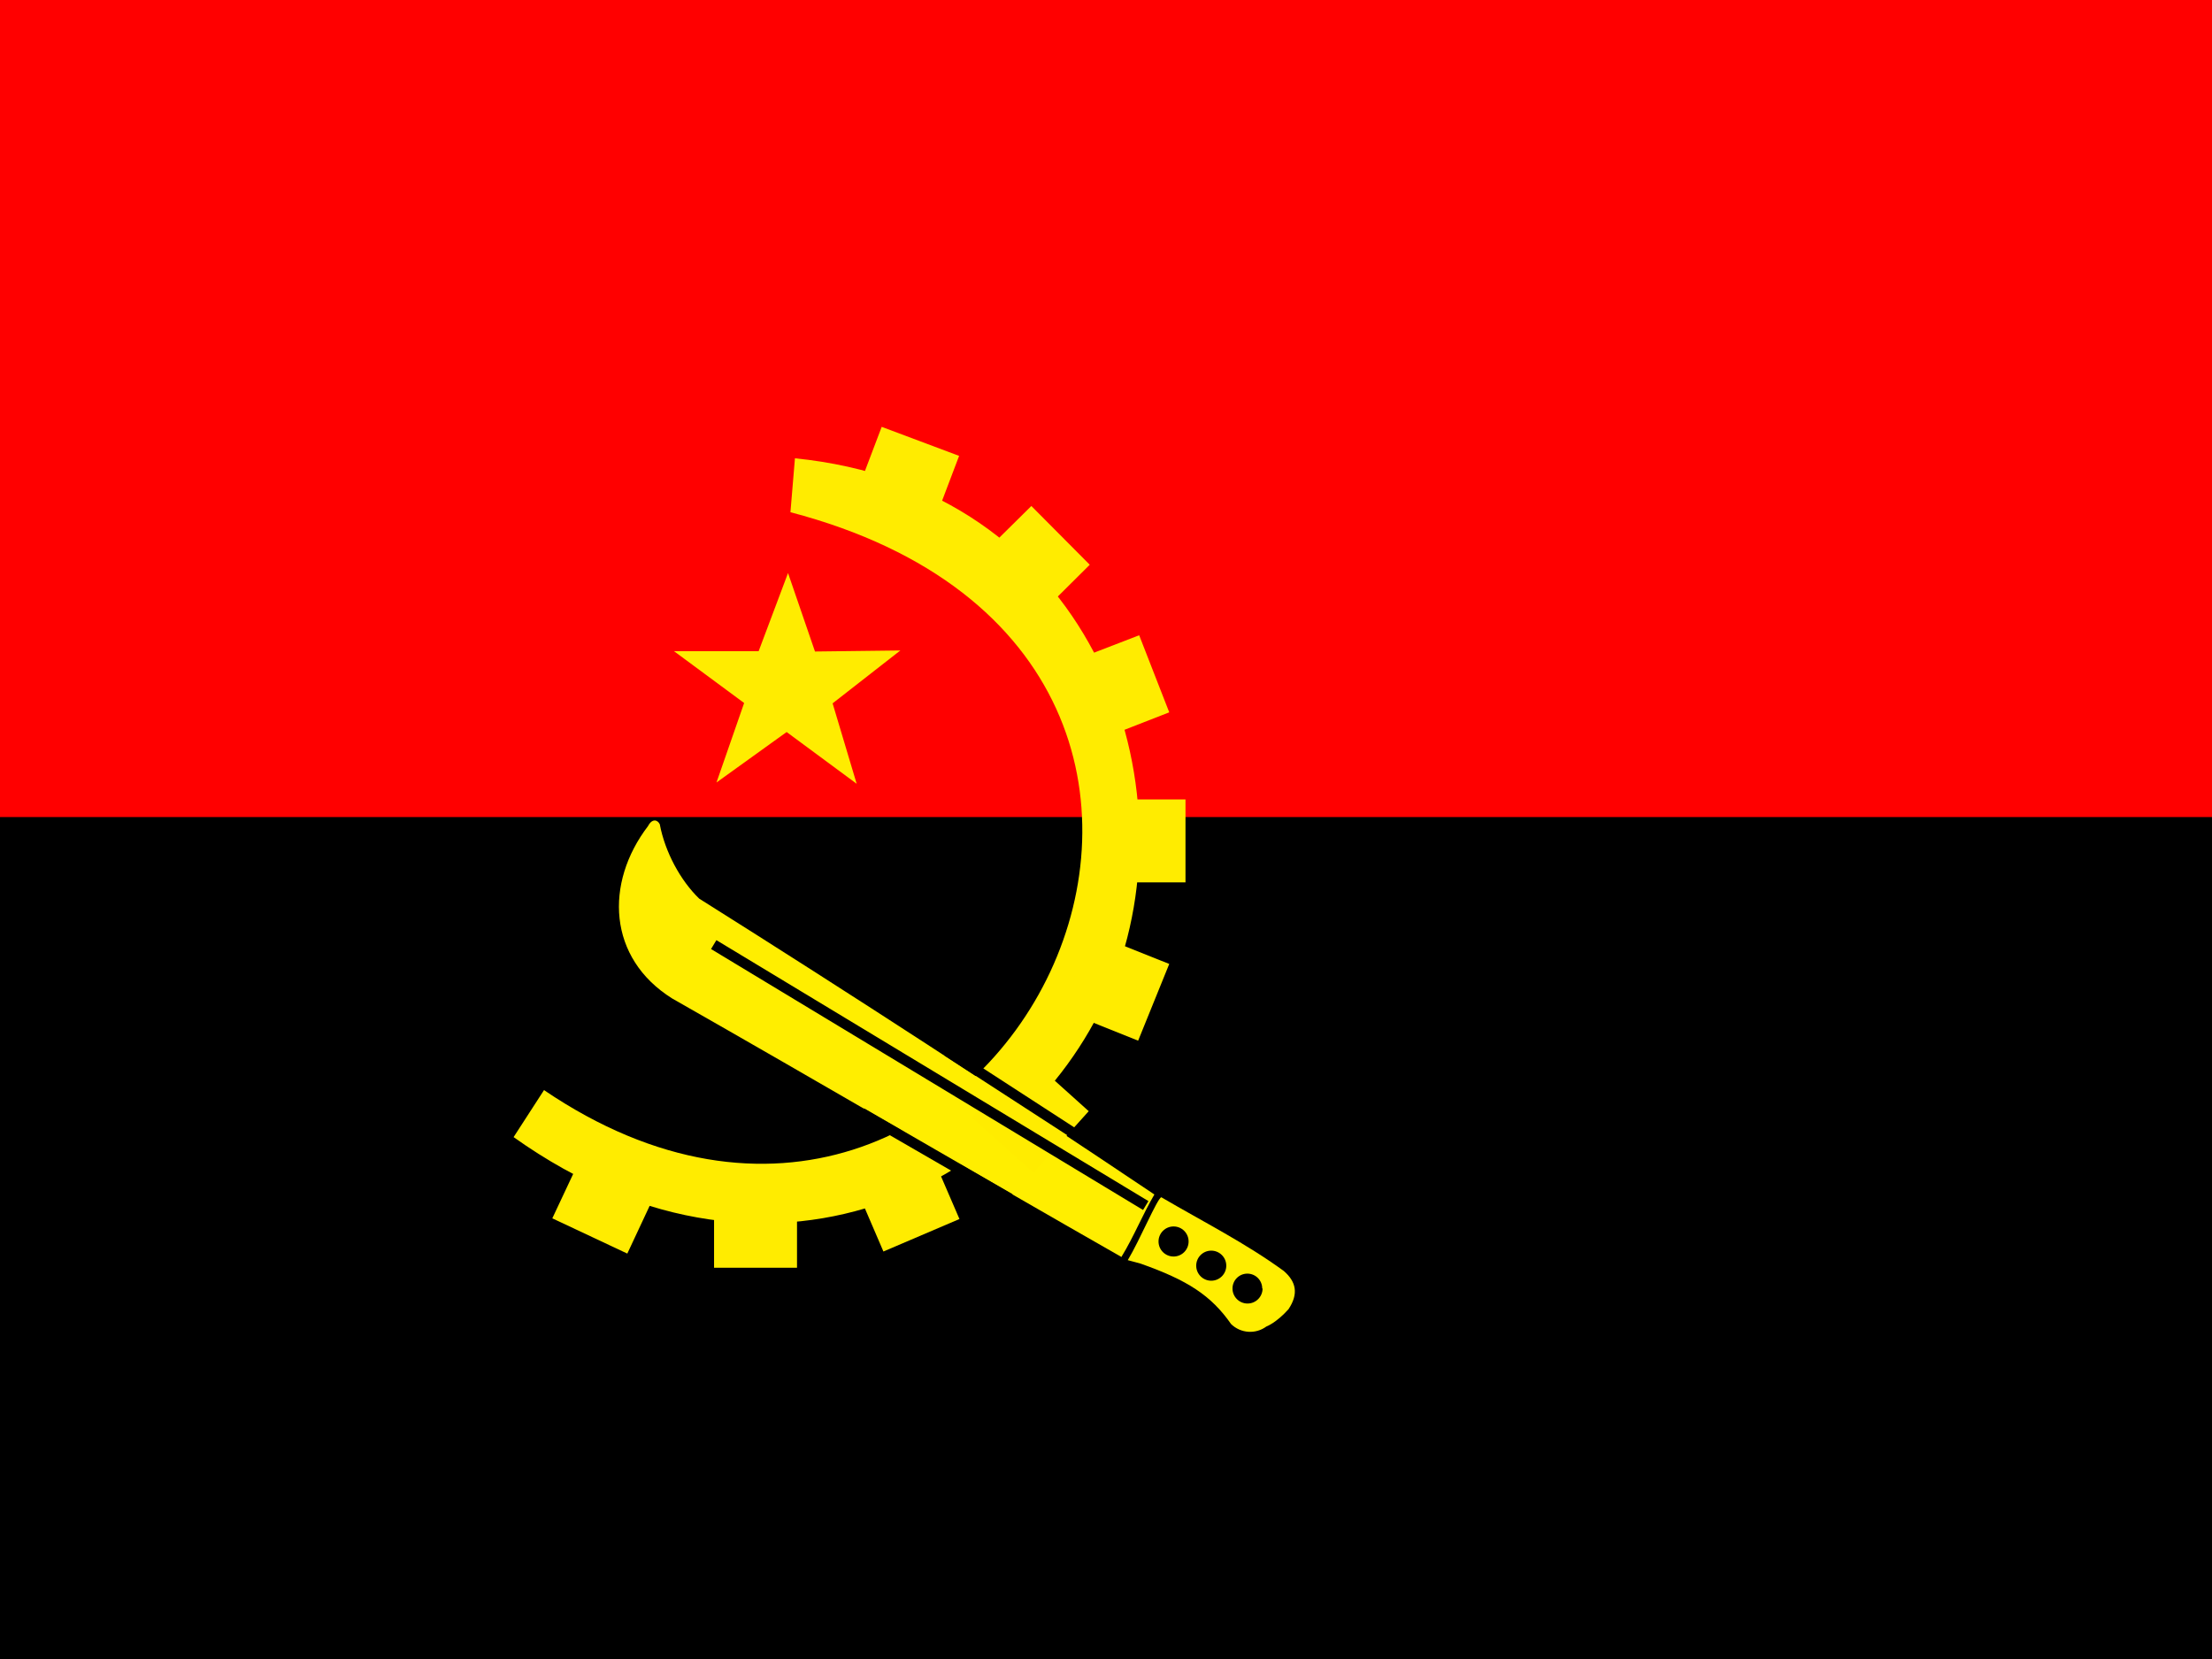
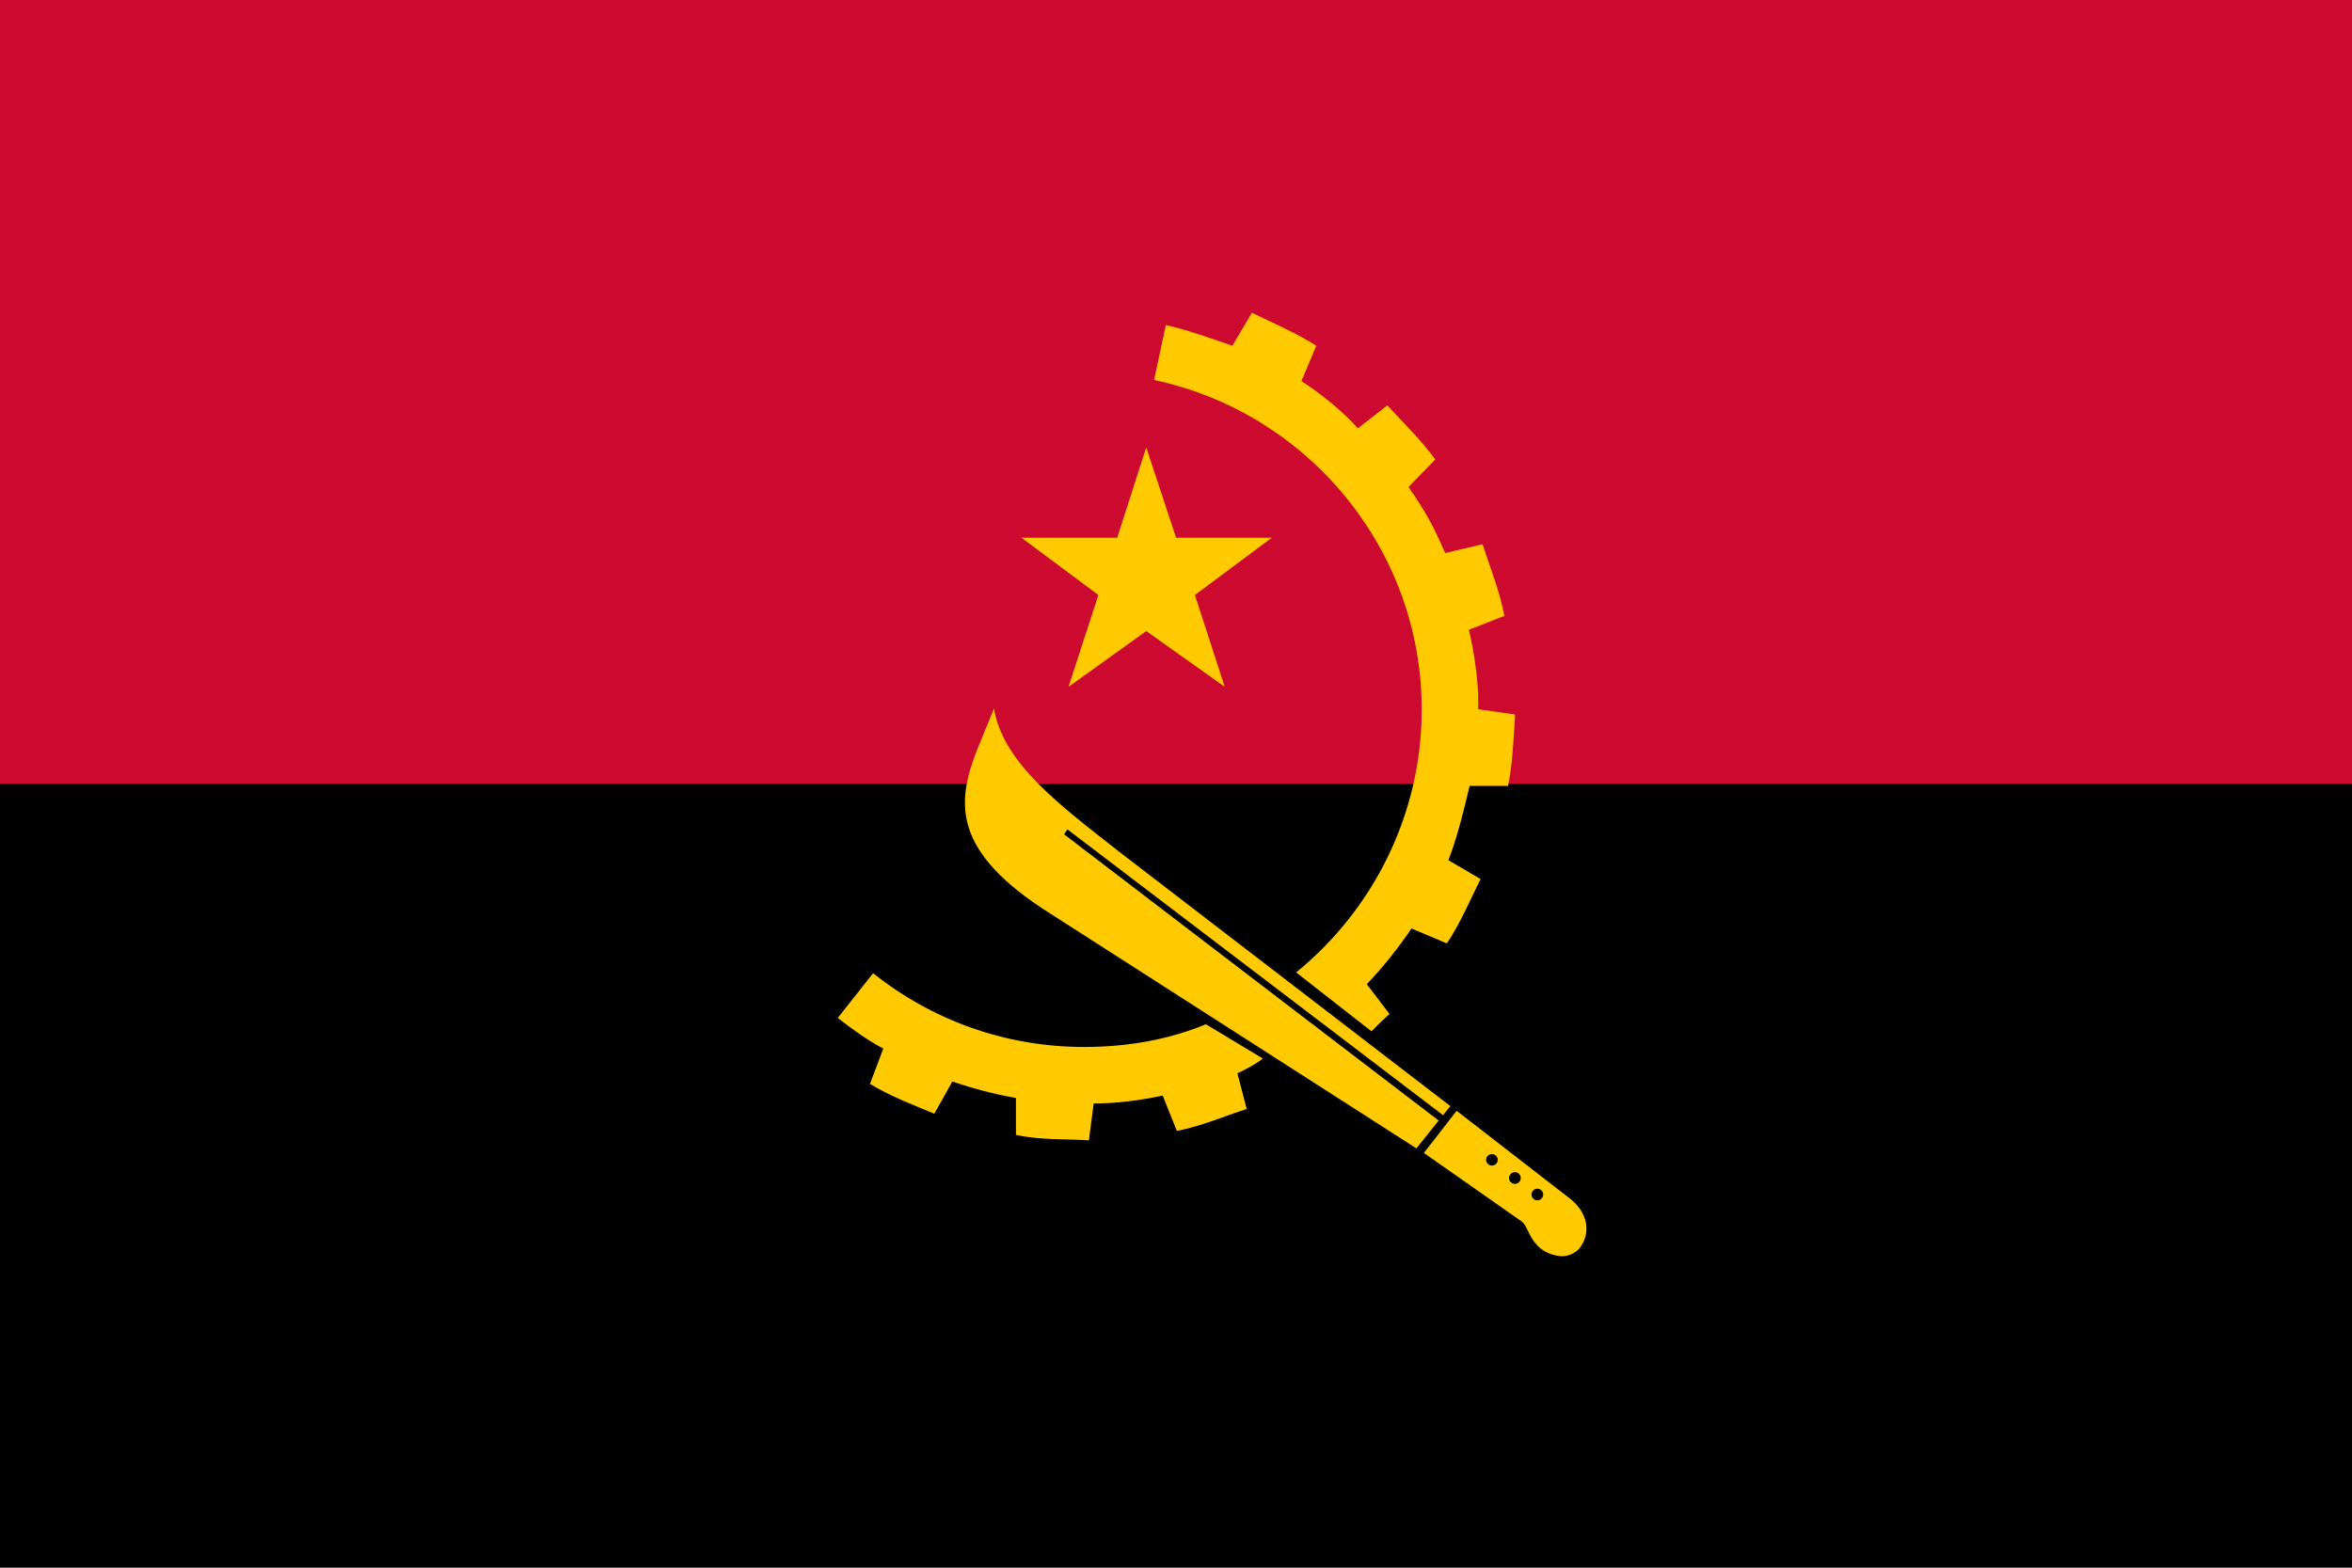
- <svg xmlns="http://www.w3.org/2000/svg" id="flag-icons-ao" viewBox="0 0 640 480">
-   <g fill-rule="evenodd" stroke-width="1pt">
-     <path fill="red" d="M0 0h640v243.6H0z" />
-     <path d="M0 236.4h640V480H0z" />
-   </g>
-   <path fill="#ffec00" fill-rule="evenodd" d="M228.7 148.2c165.2 43.3 59 255.6-71.3 167.2l-8.8 13.6c76.7 54.6 152.6 10.6 174-46.4 22.2-58.8-7.6-141.5-92.6-150l-1.3 15.6z" />
-   <path fill="#ffec00" fill-rule="evenodd" d="m170 330.8 21.7 10.1-10.2 21.8-21.7-10.2zm149-99.5h24v24h-24zm-11.7-38.9 22.3-8.6 8.7 22.3-22.3 8.7zm-26-29.1 17.1-16.9 16.9 17-17 16.9zm-26.2-39.8 22.4 8.4-8.5 22.4-22.4-8.4zM316 270l22.3 8.9-9 22.2-22.2-8.9zm-69.9 70 22-9.3 9.5 22-22 9.4zm-39.5 2.8h24v24h-24zm41.3-116-20.3-15-20.3 14.6 8-23-20.3-15h24.5l8.5-22.6 7.8 22.7 24.7-.3-19.6 15.3 7 23.4z" />
-   <path fill="#fe0" fill-rule="evenodd" d="M336 346.4c-1.2.4-6.2 12.4-9.7 18.2l3.7 1c13.6 4.8 20.4 9.2 26.2 17.5a7.9 7.9 0 0 0 10.2.7s2.8-1 6.4-5c3-4.5 2.2-8-1.4-11.1-11-8-22.9-14-35.4-21.3z" />
-   <path fill-rule="evenodd" d="M365.3 372.8a4.3 4.3 0 1 1-8.7 0 4.3 4.3 0 0 1 8.6 0zm-21.4-13.6a4.3 4.3 0 1 1-8.7 0 4.3 4.3 0 0 1 8.7 0zm10.9 7a4.3 4.3 0 1 1-8.7 0 4.3 4.3 0 0 1 8.7 0z" />
-   <path fill="#fe0" fill-rule="evenodd" d="M324.5 363.7c-42.6-24.3-87.3-50.5-130-74.8-18.7-11.7-19.6-33.4-7-49.9 1.2-2.3 2.8-1.8 3.4-.5 1.5 8 6 16.3 11.4 21.5A5288 5288 0 0 1 334 345.6c-3.4 5.8-6 12.3-9.5 18z" />
-   <path fill="#ffec00" fill-rule="evenodd" d="m297.2 305.5 17.8 16-16 17.8-17.8-16z" />
-   <path fill="none" stroke="#000" stroke-width="3" d="m331.5 348.8-125-75.5m109.6 58.1L274 304.1m18.2 42.7L249.3 322" />
+ <svg xmlns="http://www.w3.org/2000/svg" width="900" height="600">
+   <path d="M0 0h900v600H0z" />
+   <path fill="#cc092f" d="M0 0h900v300H0z" />
+   <path d="M390.858 205.797h36.644l11.112-34.537 11.41 34.537h36.64l-29.433 21.926 11.409 35.135-30.026-21.324-29.731 21.324 11.41-35.135z" fill="#ffcb00" fill-rule="evenodd" />
+   <path d="M524.801 394.706l-28.827-22.53c29.127-23.724 48.052-60.064 48.052-100.605 0-61.866-44.144-113.824-102.411-126.137l4.504-21.025c8.11 1.803 17.624 5.217 25.432 7.916l7.51-12.608c8.1 3.9 17.118 7.803 24.621 12.608l-5.703 13.518c7.51 4.808 16.575 12.251 21.616 18.112l11.277-8.809c6.008 6.604 13.218 13.507 18.323 20.721l-10.211 10.512c6.594 9.68 9.143 14.135 14.004 25.287l14.327-3.36c2.706 8.408 6.814 18.702 8.32 27.408l-13.566 5.332c1.62 6.766 3.718 18.584 3.583 28.525-.011.598-.056 1.276-.056 1.878l14.167 2.021c-.6 8.712-.897 18.625-2.704 27.333h-14.714c-2.1 9.005-4.81 20.02-8.11 28.425l12.308 7.213c-3.901 7.805-7.8 17.117-12.908 24.626l-13.514-5.703c-5.11 7.505-10.81 14.71-17.118 21.321l8.706 11.41c-2.398 2.1-4.502 4.205-6.908 6.61m-63.362-2.704l21.772 13.12c-2.03 1.857-8.112 5.006-9.724 5.644l3.56 13.666c-8.407 2.708-17.42 6.608-26.724 8.412l-5.405-13.513c-8.71 1.8-17.416 3-26.427 3l-1.807 14.114c-8.406-.598-18.617 0-27.928-2.102v-14.11c-8.411-1.506-16.519-3.606-24.324-6.312l-6.91 12.322c-7.207-3.01-16.816-6.615-24.628-11.416l5.108-13.514c-6.31-3.307-12.015-7.509-17.42-11.72l13.515-17.118c22.226 17.722 50.153 28.228 80.787 28.228 16.221 0 32.132-2.697 46.555-8.7" fill="#ffcb00" fill-rule="evenodd" />
+   <path d="M552.192 426.811L408.462 317.43l-1.31 1.866 143.36 109.573-8.509 10.647-139.753-89.64c-37.839-23.726-36.337-42.344-28.528-62.466l6.608-16.217c3.605 21.023 25.223 36.944 47.748 54.658l126.914 97.497zm36.084 32.6a2.23 2.23 0 0 1-2.23-2.238 2.23 2.23 0 0 1 2.23-2.232c1.237 0 2.24 1 2.24 2.232a2.238 2.238 0 0 1-2.24 2.239m-8.59-6.308a2.24 2.24 0 0 1-2.237-2.235 2.236 2.236 0 1 1 2.237 2.235m-8.79-7.006c-1.232 0-2.236-1-2.236-2.231a2.236 2.236 0 0 1 4.47 0c0 1.231-1 2.231-2.234 2.231m29.554 12.4l-43.065-33.365-12.514 16.127 37.41 26.235c3.005 2.1 3.3 11.718 14.407 13.222 4.513.596 7.508-2.71 7.508-2.71 4.84-5.892 3.521-14.003-3.746-19.51" fill="#ffcb00" fill-rule="evenodd" />
</svg>
